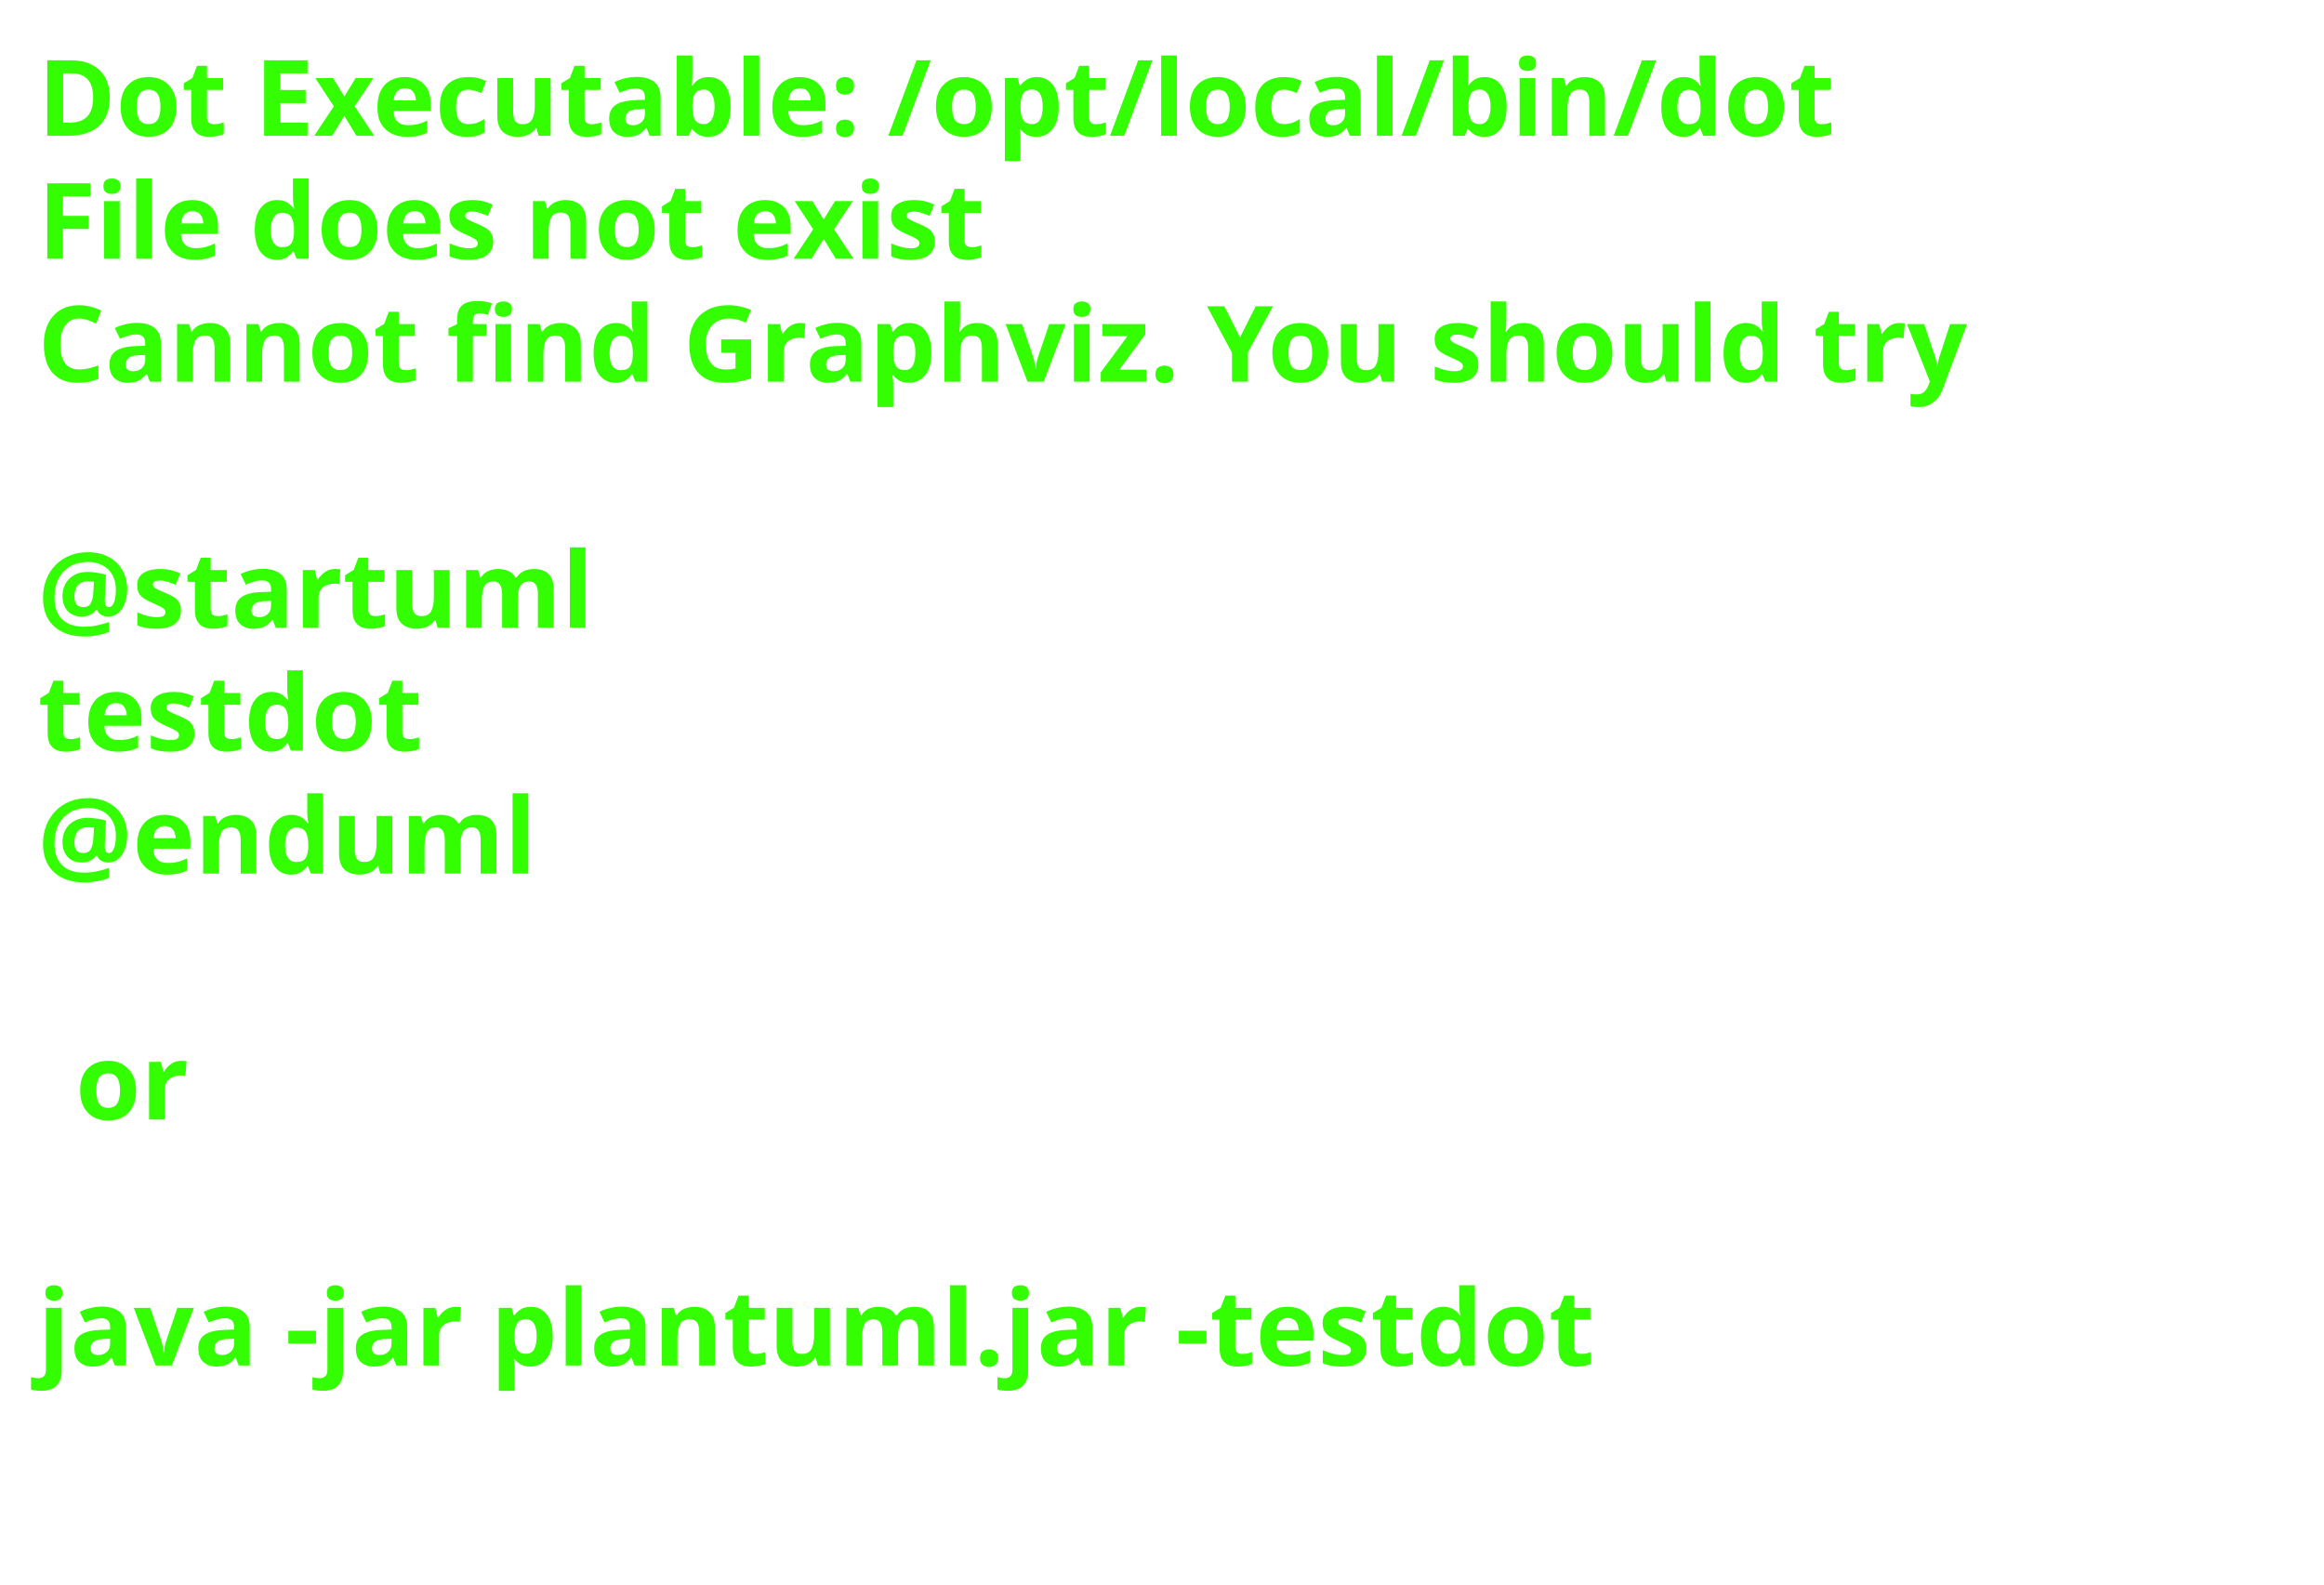
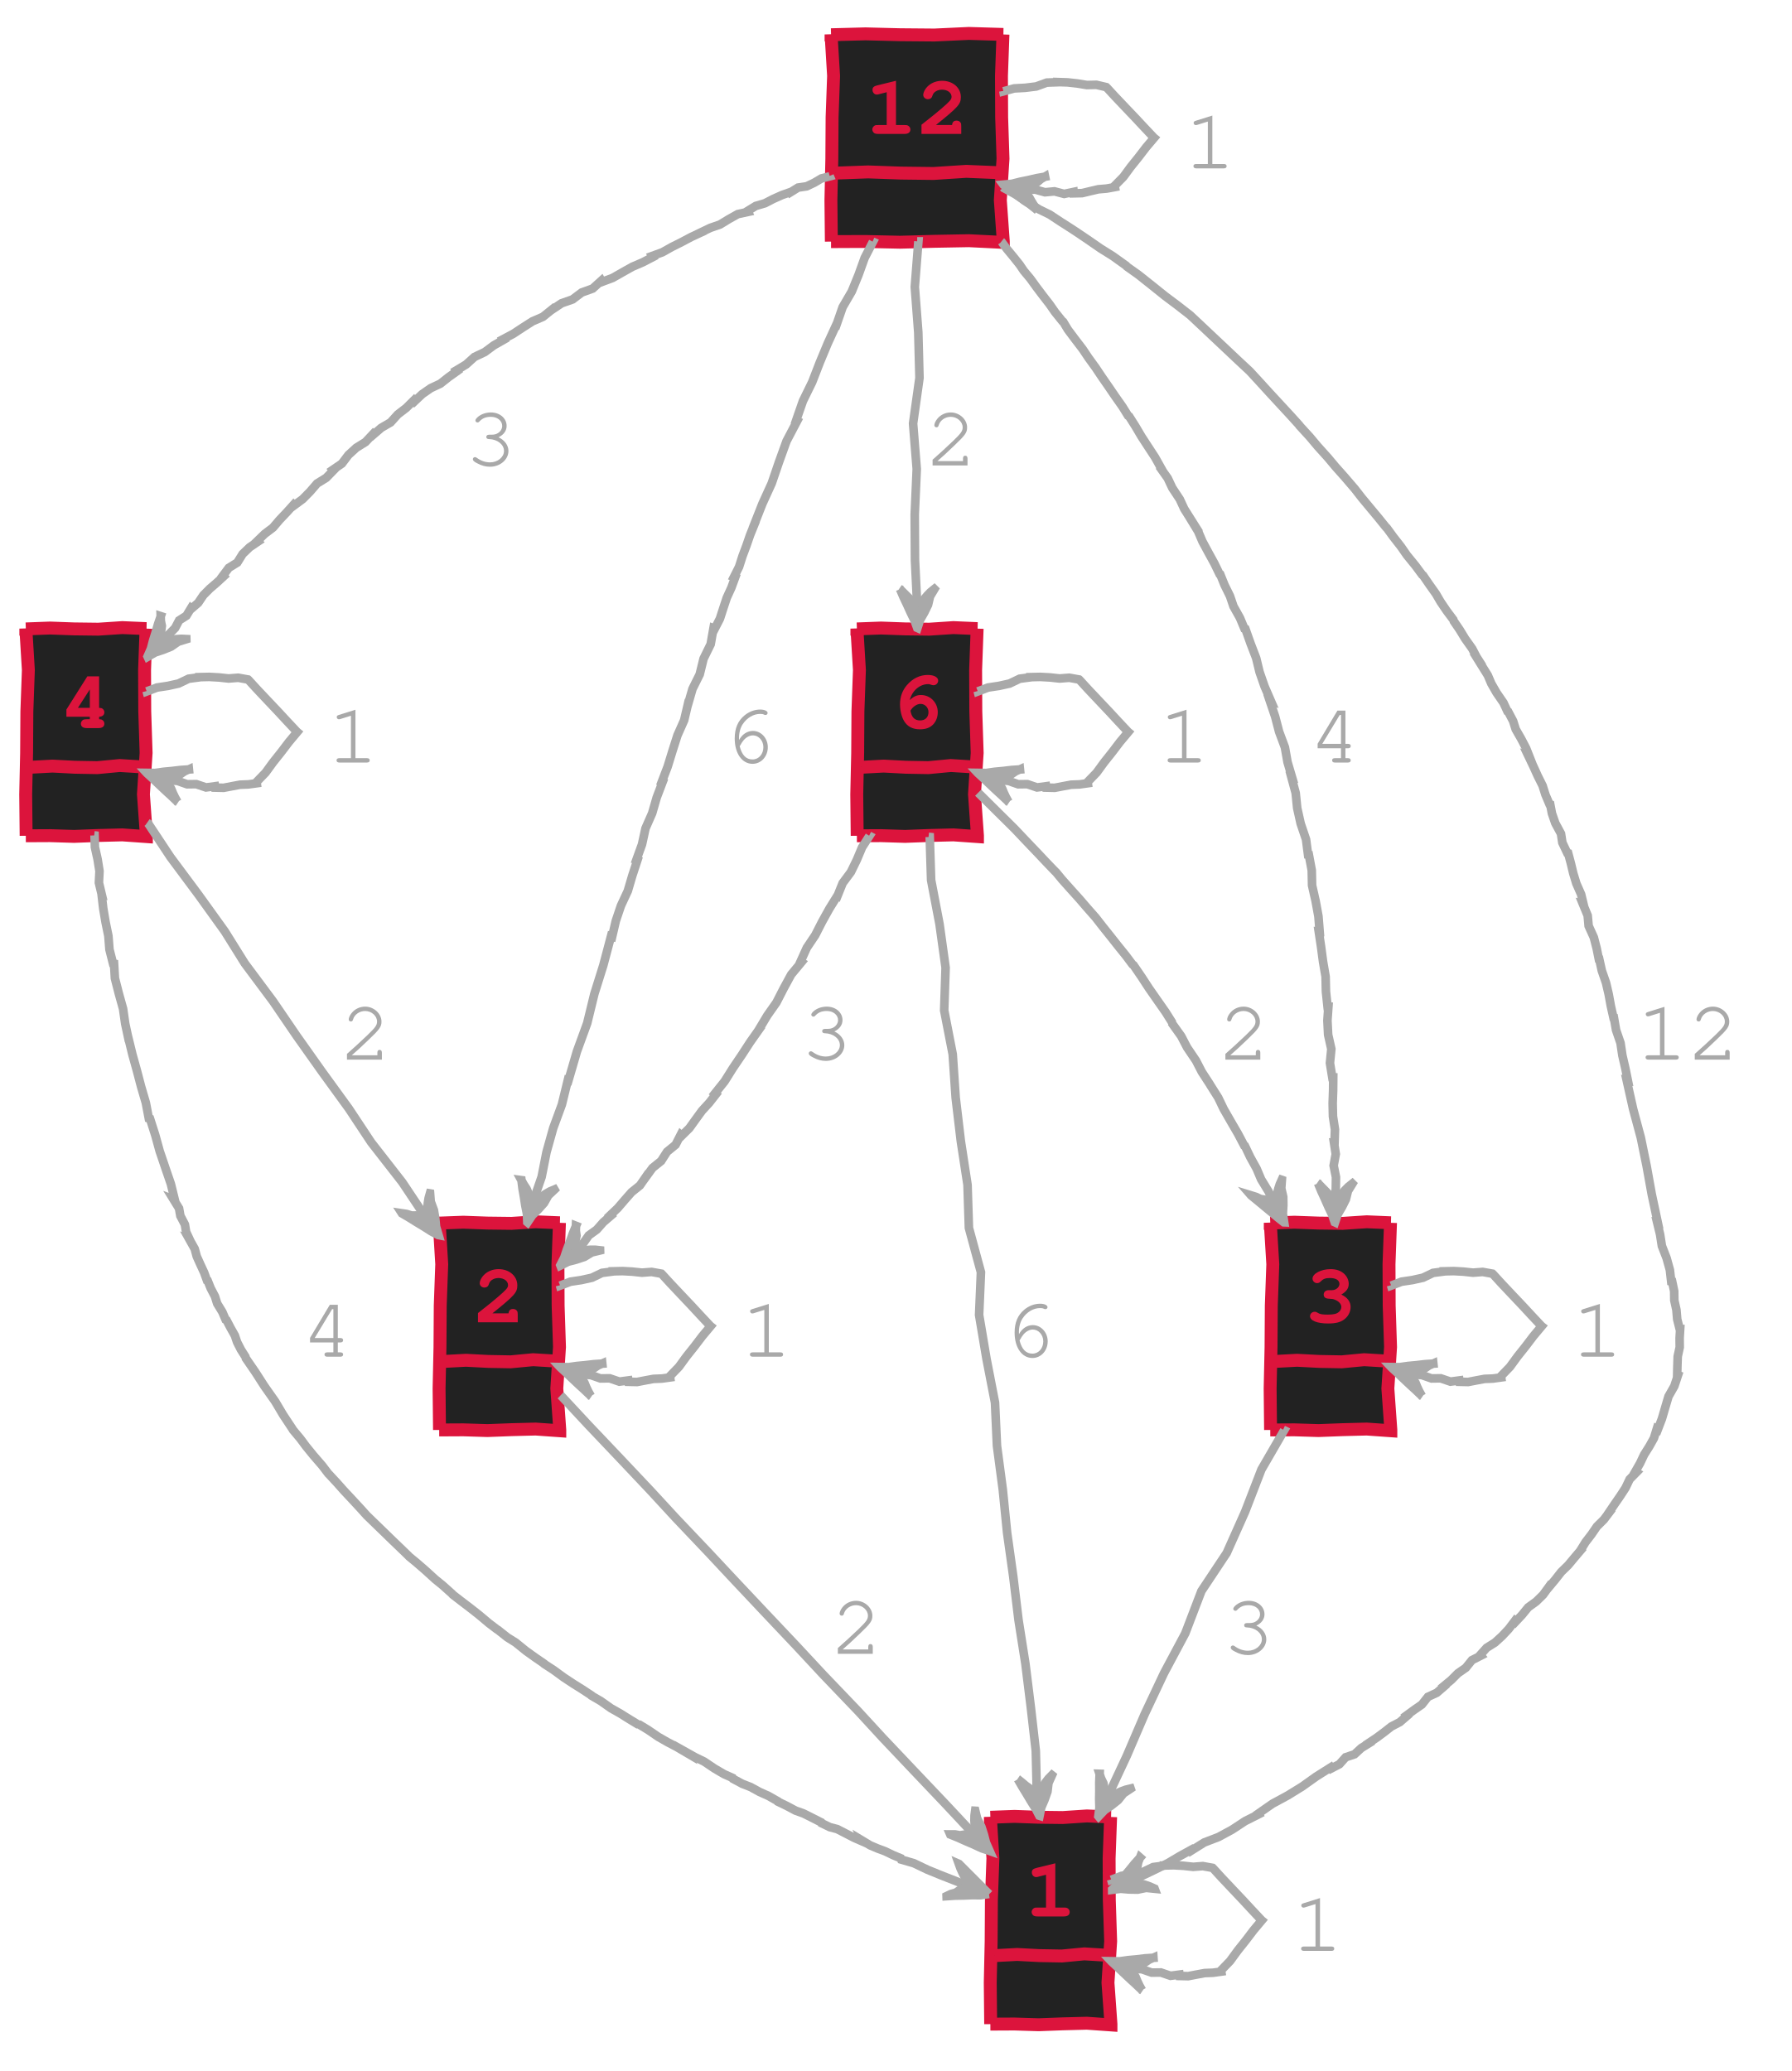
- <svg xmlns="http://www.w3.org/2000/svg" contentScriptType="application/ecmascript" contentStyleType="text/css" height="210px" preserveAspectRatio="none" style="width:308px;height:210px;background:#000000;" version="1.1" viewBox="0 0 308 210" width="308px" zoomAndPan="magnify">
+ <svg xmlns="http://www.w3.org/2000/svg" contentScriptType="application/ecmascript" contentStyleType="text/css" height="481px" preserveAspectRatio="none" style="width:416px;height:481px;background:#222222;" version="1.1" viewBox="0 0 416 481" width="416px" zoomAndPan="magnify">
  <defs />
  <g>
-     <text fill="#33FF02" font-family="sans-serif" font-size="14" font-weight="bold" lengthAdjust="spacingAndGlyphs" textLength="261" x="5" y="17.995">Dot Executable: /opt/local/bin/dot</text>
-     <text fill="#33FF02" font-family="sans-serif" font-size="14" font-weight="bold" lengthAdjust="spacingAndGlyphs" textLength="145" x="5" y="34.292">File does not exist</text>
-     <text fill="#33FF02" font-family="sans-serif" font-size="14" font-weight="bold" lengthAdjust="spacingAndGlyphs" textLength="291" x="5" y="50.589">Cannot find Graphviz. You should try</text>
-     <text fill="#33FF02" font-family="sans-serif" font-size="14" font-weight="bold" lengthAdjust="spacingAndGlyphs" textLength="0" x="10" y="66.886" />
-     <text fill="#33FF02" font-family="sans-serif" font-size="14" font-weight="bold" lengthAdjust="spacingAndGlyphs" textLength="79" x="5" y="83.183">@startuml</text>
-     <text fill="#33FF02" font-family="sans-serif" font-size="14" font-weight="bold" lengthAdjust="spacingAndGlyphs" textLength="57" x="5" y="99.48">testdot</text>
-     <text fill="#33FF02" font-family="sans-serif" font-size="14" font-weight="bold" lengthAdjust="spacingAndGlyphs" textLength="72" x="5" y="115.776">@enduml</text>
-     <text fill="#33FF02" font-family="sans-serif" font-size="14" font-weight="bold" lengthAdjust="spacingAndGlyphs" textLength="0" x="10" y="132.073" />
-     <text fill="#33FF02" font-family="sans-serif" font-size="14" font-weight="bold" lengthAdjust="spacingAndGlyphs" textLength="17" x="10" y="148.37">or</text>
-     <text fill="#33FF02" font-family="sans-serif" font-size="14" font-weight="bold" lengthAdjust="spacingAndGlyphs" textLength="0" x="10" y="164.667" />
-     <text fill="#33FF02" font-family="sans-serif" font-size="14" font-weight="bold" lengthAdjust="spacingAndGlyphs" textLength="227" x="5" y="180.964">java -jar plantuml.jar -testdot</text>
-     <text fill="#33FF02" font-family="sans-serif" font-size="14" font-weight="bold" lengthAdjust="spacingAndGlyphs" textLength="0" x="10" y="197.261" />
+     <polygon fill="#222222" points="230,422,230,422.07,235.6,421.862,241.2,422.064,246.8,422.133,252.4,421.762,258,422,257.922,422,257.574,431.623,257.616,441.245,257.932,450.868,257.309,460.491,258,470.113,258,470.298,252.4,469.903,246.8,470.047,241.2,470.257,235.6,470.085,230,470.113,230.068,470.113,229.968,460.491,230.179,450.868,230.239,441.245,230.586,431.623,230,422" style="stroke: #DC143C; stroke-width: 3.0;" />
+     <text fill="#DC143C" font-family="courier" font-size="20" font-weight="bold" lengthAdjust="spacingAndGlyphs" textLength="12" x="238" y="445.107">1</text>
+     <path d="M231,454.113 L231,454.207 L236.2,453.929 L241.4,454.199 L246.6,454.291 L251.8,453.796 L257,454.113 " fill="#222222" style="stroke: #DC143C; stroke-width: 3.0;" />
+     <polygon fill="#222222" points="102,284,102,284.07,107.6,283.862,113.2,284.064,118.8,284.133,124.4,283.762,130,284,129.922,284,129.573,293.623,129.617,303.245,129.932,312.868,129.309,322.491,130,332.113,130,332.298,124.4,331.903,118.8,332.047,113.2,332.257,107.6,332.085,102,332.113,102.068,332.113,101.968,322.491,102.178,312.868,102.239,303.245,102.586,293.623,102,284" style="stroke: #DC143C; stroke-width: 3.0;" />
+     <text fill="#DC143C" font-family="courier" font-size="20" font-weight="bold" lengthAdjust="spacingAndGlyphs" textLength="12" x="110" y="307.107">2</text>
+     <path d="M103,316.113 L103,316.207 L108.2,315.929 L113.4,316.199 L118.6,316.291 L123.8,315.796 L129,316.113 " fill="#222222" style="stroke: #DC143C; stroke-width: 3.0;" />
+     <polygon fill="#222222" points="295,284,295,284.07,300.6,283.862,306.2,284.064,311.8,284.133,317.4,283.762,323,284,322.922,284,322.574,293.623,322.616,303.245,322.932,312.868,322.309,322.491,323,332.113,323,332.298,317.4,331.903,311.8,332.047,306.2,332.257,300.6,332.085,295,332.113,295.068,332.113,294.968,322.491,295.178,312.868,295.239,303.245,295.586,293.623,295,284" style="stroke: #DC143C; stroke-width: 3.0;" />
+     <text fill="#DC143C" font-family="courier" font-size="20" font-weight="bold" lengthAdjust="spacingAndGlyphs" textLength="12" x="303" y="307.107">3</text>
+     <path d="M296,316.113 L296,316.207 L301.2,315.929 L306.4,316.199 L311.6,316.291 L316.8,315.796 L322,316.113 " fill="#222222" style="stroke: #DC143C; stroke-width: 3.0;" />
+     <polygon fill="#222222" points="6,146,6,146.07,11.6,145.862,17.2,146.064,22.8,146.133,28.4,145.762,34,146,33.922,146,33.574,155.623,33.617,165.245,33.932,174.868,33.309,184.491,34,194.113,34,194.298,28.4,193.903,22.8,194.047,17.2,194.257,11.6,194.085,6,194.113,6.068,194.113,5.968,184.491,6.178,174.868,6.239,165.245,6.586,155.623,6,146" style="stroke: #DC143C; stroke-width: 3.0;" />
+     <text fill="#DC143C" font-family="courier" font-size="20" font-weight="bold" lengthAdjust="spacingAndGlyphs" textLength="12" x="14" y="169.107">4</text>
+     <path d="M7,178.113 L7,178.207 L12.2,177.929 L17.4,178.199 L22.6,178.291 L27.8,177.796 L33,178.113 " fill="#222222" style="stroke: #DC143C; stroke-width: 3.0;" />
+     <polygon fill="#222222" points="199,146,199,146.07,204.6,145.862,210.2,146.064,215.8,146.133,221.4,145.762,227,146,226.922,146,226.573,155.623,226.617,165.245,226.932,174.868,226.309,184.491,227,194.113,227,194.298,221.4,193.903,215.8,194.047,210.2,194.257,204.6,194.085,199,194.113,199.068,194.113,198.968,184.491,199.179,174.868,199.239,165.245,199.586,155.623,199,146" style="stroke: #DC143C; stroke-width: 3.0;" />
+     <text fill="#DC143C" font-family="courier" font-size="20" font-weight="bold" lengthAdjust="spacingAndGlyphs" textLength="12" x="207" y="169.107">6</text>
+     <path d="M200,178.113 L200,178.207 L205.2,177.929 L210.4,178.199 L215.6,178.291 L220.8,177.796 L226,178.113 " fill="#222222" style="stroke: #DC143C; stroke-width: 3.0;" />
+     <polygon fill="#222222" points="193,8,193,8.07,201,7.862,209,8.064,217,8.133,225,7.762,233,8,232.922,8,232.573,17.623,232.617,27.245,232.932,36.868,232.309,46.491,233,56.113,233,56.298,225,55.903,217,56.047,209,56.257,201,56.085,193,56.113,193.068,56.113,192.968,46.491,193.179,36.868,193.239,27.245,193.586,17.623,193,8" style="stroke: #DC143C; stroke-width: 3.0;" />
+     <text fill="#DC143C" font-family="courier" font-size="20" font-weight="bold" lengthAdjust="spacingAndGlyphs" textLength="24" x="201" y="31.107">12</text>
+     <path d="M194,40.113 L194,40.207 L201.6,39.929 L209.2,40.199 L216.8,40.291 L224.4,39.796 L232,40.113 " fill="#222222" style="stroke: #DC143C; stroke-width: 3.0;" />
+     <path d="M258.05,436.5 L258.074,436.59 L260.462,435.682 L262.988,435.304 L265.469,434.754 L267.803,433.635 L270.341,433.303 L270.339,433.269 L272.583,433.217 L274.835,433.34 L277.093,433.584 L279.331,433.411 L281.596,433.821 L281.776,433.989 L283.673,436.065 L286.094,438.633 L288.579,441.26 L290.691,443.538 L293,446 L293.024,446.019 L291.104,448.314 L289.293,450.697 L287.429,453.037 L285.664,455.457 L283.577,457.616 L283.618,457.912 L281.697,458.178 L279.751,458.253 L277.843,458.607 L275.937,458.975 L273.973,458.928 L273.925,458.611 L271.833,458.888 L269.58,458.122 L267.45,458.149 L265.193,457.36 L263.04,457.24 " fill="none" style="stroke: #A9A9A9; stroke-width: 2.0;" />
+     <polygon fill="#A9A9A9" points="258.05,455.5,258.098,455.551,259.392,456.747,260.967,458.243,262.451,459.64,263.633,460.718,265.232,462.239,265.209,462.228,264.612,461.158,264.133,460.146,263.735,459.173,263.056,458.064,262.772,457.145,262.852,457.312,263.699,456.464,264.78,456.102,265.89,455.798,266.834,455.151,267.865,454.685,267.867,454.707,265.901,454.837,263.944,455.07,261.983,455.253,260.029,455.531,258.05,455.5" style="stroke: #A9A9A9; stroke-width: 2.0;" />
+     <text fill="#A9A9A9" font-family="courier" font-size="20" lengthAdjust="spacingAndGlyphs" textLength="12" x="300" y="453.107">1</text>
+     <path d="M130.19,324.07 L130.394,324.262 L136.64,330.972 L144.082,338.808 L151.135,346.277 L156.906,352.541 L164.375,360.403 L170.889,367.365 L177.783,374.685 L184.941,382.253 L191.188,388.965 L199.249,397.383 L204.952,403.582 L212.224,411.258 L219.687,419.114 L226.12,426 " fill="none" style="stroke: #A9A9A9; stroke-width: 2.0;" />
+     <polygon fill="#A9A9A9" points="229.75,429.86,229.816,429.883,228.969,427.955,228.509,426.163,227.922,424.327,226.921,422.345,226.494,420.565,226.469,420.564,226.318,421.691,226.298,422.823,226.369,423.957,226.127,425.081,226.323,426.219,226.329,426.404,225.186,425.975,224.06,426.085,222.935,426.26,221.799,426.053,220.669,426.048,220.678,426.069,222.481,426.8,224.324,427.627,226.148,428.409,228.009,429.277,229.75,429.86" style="stroke: #A9A9A9; stroke-width: 2.0;" />
+     <text fill="#A9A9A9" font-family="courier" font-size="20" lengthAdjust="spacingAndGlyphs" textLength="12" x="193" y="384.107">2</text>
+     <path d="M297.97,332.07 L298.223,332.191 L292.947,341.298 L289.154,351.115 L284.877,360.7 L279.014,369.526 L275.254,379.359 L270.31,388.625 L265.837,398.116 L261.692,407.764 L257.25,417.27 " fill="none" style="stroke: #A9A9A9; stroke-width: 2.0;" />
+     <polygon fill="#A9A9A9" points="255.08,421.82,255.125,421.873,256.488,420.436,258.118,419.311,259.66,418.084,260.917,416.522,262.57,415.424,262.561,415.4,261.455,415.667,260.393,416.057,259.362,416.533,258.226,416.714,257.236,417.309,257.41,417.37,256.661,416.172,256.42,415.153,256.241,414.156,255.701,413.032,255.351,411.975,255.374,411.976,255.286,413.944,255.302,415.915,255.268,417.884,255.329,419.856,255.08,421.82" style="stroke: #A9A9A9; stroke-width: 2.0;" />
+     <text fill="#A9A9A9" font-family="courier" font-size="20" lengthAdjust="spacingAndGlyphs" textLength="12" x="284" y="384.107">3</text>
+     <path d="M21.87,194.02 L21.963,194.032 L22.041,196.756 L22.663,199.549 L23.108,202.32 L22.972,205.016 L23.64,207.816 L23.606,207.81 L23.974,210.974 L24.513,214.165 L25.172,217.376 L25.419,220.52 L26.243,223.758 L26.484,223.808 L26.686,227.204 L27.592,230.744 L28.584,234.302 L29.077,237.758 L29.832,241.267 L29.861,241.275 L30.764,244.963 L31.801,248.685 L32.773,252.391 L33.869,256.128 L34.562,259.762 L34.847,259.853 L36.056,263.635 L37.081,267.357 L38.375,271.166 L39.682,274.978 L40.59,278.664 L40.29,278.551 L41.582,280.654 L41.886,282.386 L42.941,284.4 L43.222,286.123 L44.138,288.085 L44.11,288.073 L45.228,290.075 L45.69,291.799 L46.539,293.687 L47.421,295.588 L48.068,297.391 L48.236,297.47 L48.933,299.213 L49.917,301.092 L50.438,302.752 L51.648,304.738 L52.401,306.507 L52.615,306.623 L53.525,308.372 L54.542,310.178 L55.063,311.719 L55.947,313.455 L57.154,315.363 L56.922,315.212 L59.301,318.676 L61.419,321.97 L63.915,325.51 L65.766,328.63 L68,332 L67.881,331.904 L69.729,334.117 L71.07,335.92 L72.771,338.014 L74.826,340.393 L76.251,342.265 L76.394,342.396 L78.291,344.443 L79.744,346.083 L81.753,348.233 L83.641,350.272 L85.247,352.051 L85.101,351.901 L87.142,353.882 L89.135,355.814 L91.222,357.844 L92.944,359.495 L94.87,361.358 L95.005,361.513 L96.735,362.937 L98.727,364.661 L101.098,366.822 L102.769,368.177 L105.006,370.183 L105.146,370.36 L107.169,371.923 L109.145,373.426 L111.228,375.064 L113.559,377.016 L115.539,378.524 L115.461,378.416 L117.857,380.308 L119.721,381.468 L122.189,383.46 L124.318,384.984 L126.354,386.381 L126.415,386.471 L128.562,387.872 L130.927,389.597 L133.095,391.03 L135.182,392.34 L137.336,393.751 L137.399,393.852 L139.512,395.079 L141.918,396.774 L143.992,397.939 L146.203,399.322 L148.369,400.634 L148.233,400.4 L150.472,401.757 L152.875,403.395 L155.046,404.635 L157.134,405.732 L159.337,407.027 L159.268,406.901 L161.448,408.122 L163.506,409.12 L165.899,410.73 L168.126,412.037 L170.126,412.929 L170.233,413.137 L172.366,414.285 L174.295,415.038 L176.44,416.209 L178.442,417.103 L180.619,418.338 L180.675,418.451 L182.684,419.42 L184.76,420.525 L186.624,421.195 L188.66,422.216 L190.702,423.253 L190.785,423.432 L192.72,424.366 L194.429,424.814 L196.4,425.826 L198.376,426.849 L200.259,427.672 L200.15,427.424 L202.106,428.601 L203.872,429.346 L205.591,429.985 L207.417,430.868 L209.175,431.594 L209.298,431.894 L212.211,432.735 L215.406,434.262 L218.49,435.519 L221.55,436.718 L224.62,437.94 " fill="none" style="stroke: #A9A9A9; stroke-width: 2.0;" />
+     <polygon fill="#A9A9A9" points="229.67,439.88,229.72,439.93,228.18,438.389,226.932,437.138,225.588,435.793,223.934,434.137,222.71,432.911,222.686,432.901,223.039,433.888,223.511,434.928,224.066,436.005,224.335,436.955,225.004,438.082,225.079,438.251,223.885,438.349,222.909,438.94,221.96,439.59,220.856,439.892,219.834,440.377,219.835,440.399,221.8,440.267,223.771,440.237,225.739,440.158,227.713,440.174,229.67,439.88" style="stroke: #A9A9A9; stroke-width: 2.0;" />
+     <text fill="#A9A9A9" font-family="courier" font-size="20" lengthAdjust="spacingAndGlyphs" textLength="12" x="70" y="315.107">4</text>
+     <path d="M215.64,194.36 L215.918,194.392 L216.234,204.401 L218.182,214.596 L219.599,224.731 L219.268,234.668 L221.253,244.867 L221.934,254.918 L223.134,265.028 L224.695,275.179 L225.013,285.189 L227.805,295.479 L227.38,305.406 L229.096,315.574 L231.074,325.772 L231.531,335.798 L232.878,345.925 L233.889,356.013 L235.311,366.149 L236.534,376.261 L238.136,386.417 L239.393,396.533 L240.547,406.638 L240.79,416.64 " fill="none" style="stroke: #A9A9A9; stroke-width: 2.0;" />
+     <polygon fill="#A9A9A9" points="241.36,421.7,241.427,421.721,241.817,419.779,242.6,417.96,243.255,416.101,243.49,414.111,244.306,412.302,244.286,412.286,243.491,413.1,242.799,413.995,242.178,414.946,241.312,415.703,240.789,416.733,240.904,416.877,239.772,415.865,238.976,415.274,238.22,414.735,237.227,413.897,236.358,413.216,236.378,413.227,237.35,414.907,238.41,416.64,239.428,418.347,240.528,420.102,241.36,421.7" style="stroke: #A9A9A9; stroke-width: 2.0;" />
+     <text fill="#A9A9A9" font-family="courier" font-size="20" lengthAdjust="spacingAndGlyphs" textLength="12" x="233" y="315.107">6</text>
+     <path d="M233.1,43.61 L233.148,43.69 L235.72,45.079 L238.574,46.938 L241.336,48.644 L243.797,49.847 L246.675,51.747 L246.656,51.718 L249.544,53.583 L252.529,55.592 L255.581,57.703 L258.401,59.466 L261.546,61.715 L261.697,61.91 L264.349,63.796 L267.442,66.251 L270.588,68.775 L273.421,70.896 L276.42,73.228 L276.44,73.251 L279.126,75.772 L281.906,78.395 L284.641,80.969 L287.462,83.635 L290,86 L290.219,86.202 L292.595,88.784 L294.829,91.235 L297.271,93.877 L299.722,96.529 L301.865,98.897 L301.624,98.686 L304.212,101.518 L306.006,103.656 L308.404,106.321 L310.181,108.443 L312.466,111.011 L312.443,110.992 L314.609,113.517 L316.225,115.591 L318.166,117.931 L320.134,120.294 L321.906,122.495 L322.053,122.608 L323.58,124.696 L325.359,126.976 L326.73,128.946 L328.709,131.378 L330.284,133.503 L330.484,133.642 L331.93,135.752 L333.476,137.932 L334.559,139.791 L335.981,141.885 L337.703,144.187 L337.469,144.04 L338.993,146.275 L340.254,148.345 L341.897,150.654 L342.887,152.555 L344.265,154.699 L344.131,154.625 L345.514,156.847 L346.327,158.753 L347.546,160.883 L349.161,163.233 L350.069,165.192 L350.243,165.277 L351.393,167.46 L352,169.381 L353.287,171.631 L354.425,173.809 L355.219,175.82 L355.025,175.738 L356.099,177.986 L357.109,180.208 L358.243,182.481 L358.894,184.551 L359.815,186.734 L360.008,186.805 L360.412,188.921 L361.189,191.173 L362.511,193.624 L362.83,195.709 L363.958,198.089 L364.174,198.157 L364.804,200.506 L365.362,202.831 L366.084,205.209 L367.187,207.708 L367.751,210.035 L367.623,209.999 L368.713,212.644 L368.931,215.046 L370.141,217.724 L370.793,220.246 L371.294,222.727 L371.399,222.753 L371.993,225.45 L372.965,228.241 L373.596,230.947 L374.083,233.617 L374.689,236.316 L374.805,236.343 L375.302,239.232 L376.339,242.244 L376.765,245.116 L377.442,248.046 L378.037,250.957 L377.773,250.901 L379.254,257.528 L381.053,264.223 L382.402,270.822 L383.589,277.387 L385,284 L384.86,283.968 L385.526,286.701 L385.944,289.377 L387.042,292.209 L387.803,294.963 L388.104,297.613 L388.334,297.654 L388.8,299.87 L388.829,302.008 L389.319,304.228 L389.504,306.393 L390.066,308.626 L390.192,308.633 L390.062,310.772 L390.083,312.919 L389.622,315.041 L389.55,317.183 L389.496,319.326 L389.682,319.392 L388.834,321.945 L387.483,324.32 L386.717,326.902 L385.962,329.488 L385,332 L384.761,331.872 L384.095,334.027 L383.013,335.96 L381.829,337.837 L380.88,339.841 L379.781,341.764 L380.053,341.939 L378.46,343.56 L377.491,345.583 L376.276,347.447 L375.008,349.278 L373.761,351.121 L373.811,351.159 L372.458,352.941 L370.853,354.533 L369.589,356.382 L368.224,358.155 L367.045,360.067 L367.067,360.086 L365.613,361.798 L364.175,363.525 L362.561,365.1 L361.174,366.871 L359.735,368.596 L359.696,368.559 L358.359,370.395 L356.751,371.97 L354.899,373.31 L353.47,375.059 L351.933,376.703 L351.758,376.516 L350.383,378.332 L348.843,379.972 L347.186,381.487 L345.25,382.705 L343.745,384.382 L343.878,384.539 L341.835,385.581 L340.413,387.349 L338.574,388.63 L336.993,390.213 L335.271,391.63 L335.337,391.714 L333.669,393.157 L331.611,394.103 L330.208,395.882 L328.395,397.14 L326.615,398.44 L326.708,398.568 L325.064,399.982 L323.123,400.989 L321.42,402.324 L319.683,403.611 L317.881,404.808 L317.93,404.88 L316.138,405.991 L314.574,407.437 L312.502,408.135 L311.054,409.751 L309.171,410.728 L309.025,410.492 L305.657,412.619 L302.406,414.933 L299.016,417.024 L295.507,418.923 L292.235,421.204 L292.324,421.365 L289.138,422.971 L286.151,424.937 L283.018,426.638 L279.658,427.929 L276.634,429.829 L276.555,429.67 L273.919,431.123 L271.327,432.662 L268.648,434.028 L265.939,435.333 L263.19,436.56 " fill="none" style="stroke: #A9A9A9; stroke-width: 2.0;" />
+     <polygon fill="#A9A9A9" points="258.29,438.85,258.291,438.92,260.257,438.675,262.23,438.841,264.201,438.873,266.163,438.466,268.137,438.667,268.128,438.643,267.025,438.147,265.967,437.774,264.939,437.486,263.805,436.905,262.821,436.735,262.994,436.798,263.01,435.6,263.531,434.586,264.115,433.594,264.339,432.472,264.753,431.418,264.77,431.433,263.452,432.898,262.213,434.43,260.935,435.93,259.73,437.492,258.29,438.85" style="stroke: #A9A9A9; stroke-width: 2.0;" />
+     <text fill="#A9A9A9" font-family="courier" font-size="20" lengthAdjust="spacingAndGlyphs" textLength="24" x="380" y="246.107">12</text>
+     <path d="M130.05,298.5 L130.073,298.59 L132.462,297.682 L134.988,297.304 L137.469,296.754 L139.803,295.635 L142.341,295.303 L142.339,295.269 L144.583,295.217 L146.835,295.34 L149.093,295.584 L151.331,295.411 L153.596,295.821 L153.776,295.989 L155.673,298.065 L158.094,300.633 L160.579,303.26 L162.691,305.538 L165,308 L165.024,308.019 L163.105,310.314 L161.293,312.697 L159.429,315.037 L157.664,317.457 L155.577,319.616 L155.618,319.912 L153.697,320.178 L151.751,320.253 L149.843,320.607 L147.936,320.975 L145.973,320.928 L145.924,320.611 L143.833,320.888 L141.58,320.122 L139.45,320.149 L137.193,319.36 L135.04,319.24 " fill="none" style="stroke: #A9A9A9; stroke-width: 2.0;" />
+     <polygon fill="#A9A9A9" points="130.05,317.5,130.098,317.551,131.392,318.747,132.967,320.243,134.451,321.64,135.633,322.718,137.232,324.239,137.209,324.228,136.612,323.158,136.133,322.146,135.735,321.173,135.056,320.064,134.772,319.145,134.852,319.312,135.699,318.464,136.78,318.102,137.89,317.798,138.834,317.151,139.865,316.685,139.867,316.707,137.901,316.837,135.944,317.07,133.983,317.253,132.029,317.531,130.05,317.5" style="stroke: #A9A9A9; stroke-width: 2.0;" />
+     <text fill="#A9A9A9" font-family="courier" font-size="20" lengthAdjust="spacingAndGlyphs" textLength="12" x="172" y="315.107">1</text>
+     <path d="M34.17,191.07 L34.399,191.232 L39.583,199.06 L46.11,207.835 L52.199,216.302 L56.851,223.754 L63.408,232.551 L68.893,240.591 L74.804,248.932 L81.012,257.483 L86.198,265.312 L93.418,274.577 L98.68,282.46 " fill="none" style="stroke: #A9A9A9; stroke-width: 2.0;" />
+     <polygon fill="#A9A9A9" points="101.78,286.85,101.849,286.863,101.264,284.891,101.082,282.997,100.769,281.078,100.025,279.073,99.878,277.187,99.852,277.182,99.543,278.277,99.363,279.394,99.272,280.526,98.873,281.605,98.905,282.759,98.937,282.941,97.754,282.358,96.665,282.305,95.586,282.317,94.442,281.953,93.332,281.787,93.344,281.806,95.016,282.79,96.742,283.863,98.442,284.893,100.191,286.005,101.78,286.85" style="stroke: #A9A9A9; stroke-width: 2.0;" />
+     <text fill="#A9A9A9" font-family="courier" font-size="20" lengthAdjust="spacingAndGlyphs" textLength="12" x="79" y="246.107">2</text>
+     <path d="M201.83,194.1 L201.913,194.143 L200.204,196.8 L198.981,199.711 L197.6,202.54 L195.699,205.095 L194.517,208.028 L194.487,208.011 L192.63,211 L190.924,214.073 L189.324,217.206 L187.361,220.134 L185.906,223.349 L186.116,223.477 L183.746,226.337 L181.989,229.571 L180.306,232.852 L178.188,235.866 L176.299,239.02 L176.325,239.037 L174.228,242.008 L172.245,245.057 L170.207,248.068 L168.274,251.151 L166,254 L166.234,254.184 L164.701,256.142 L163.016,257.98 L161.552,259.993 L160.099,262.014 L158.317,263.776 L158.075,263.566 L156.89,265.88 L154.909,267.503 L153.533,269.651 L151.533,271.258 L150.045,273.309 L150.023,273.288 L148.614,275.326 L146.684,276.878 L145.062,278.717 L143.465,280.58 L141.683,282.27 L141.815,282.4 L140.091,283.881 L138.593,285.584 L136.73,286.927 L135.411,288.807 L133.73,290.33 " fill="none" style="stroke: #A9A9A9; stroke-width: 2.0;" />
+     <polygon fill="#A9A9A9" points="130.13,293.86,130.155,293.926,131.927,293.042,133.844,292.543,135.713,291.919,137.429,290.883,139.358,290.418,139.357,290.392,138.225,290.264,137.094,290.267,135.964,290.361,134.83,290.141,133.701,290.36,133.886,290.362,133.502,289.227,133.658,288.097,133.879,286.968,133.718,285.835,133.758,284.704,133.779,284.712,133.023,286.531,132.362,288.388,131.655,290.227,131.037,292.101,130.13,293.86" style="stroke: #A9A9A9; stroke-width: 2.0;" />
+     <text fill="#A9A9A9" font-family="courier" font-size="20" lengthAdjust="spacingAndGlyphs" textLength="12" x="186" y="246.107">3</text>
+     <path d="M202.64,56.12 L202.726,56.157 L200.806,59.88 L199.388,63.822 L197.807,67.692 L195.688,71.329 L194.313,75.29 L194.282,75.276 L192.25,79.703 L190.378,84.198 L188.618,88.74 L186.474,93.12 L184.868,97.726 L185.096,97.818 L182.664,102.442 L180.898,107.335 L179.214,112.26 L177.056,116.995 L175.148,121.83 L175.176,121.841 L174.195,124.26 L173.343,126.729 L172.428,129.174 L171.632,131.665 L170.45,134.007 L170.729,134.11 L169.843,136.51 L168.776,138.843 L167.973,141.274 L167.183,143.71 L166,146 L165.698,145.893 L165.042,149.617 L163.39,152.988 L162.495,156.627 L160.822,159.991 L159.786,163.58 L159.757,163.571 L158.88,167.291 L157.328,170.783 L156.173,174.409 L155.053,178.047 L153.691,181.604 L153.867,181.661 L152.509,185.224 L151.452,188.885 L149.909,192.388 L149.091,196.127 L147.791,199.709 L148.023,199.782 L146.853,203.334 L145.799,206.922 L144.208,210.341 L143.011,213.883 L142.161,217.536 L141.897,217.456 L140.108,224.204 L138.022,230.862 L136.367,237.65 L133.975,244.215 L132.021,250.913 L131.874,250.871 L130.49,256.529 L128.48,262.005 L126.915,267.611 L125.785,273.343 L123.88,278.85 " fill="none" style="stroke: #A9A9A9; stroke-width: 2.0;" />
+     <polygon fill="#A9A9A9" points="122.46,283.85,122.514,283.895,123.617,282.25,125.034,280.867,126.35,279.399,127.328,277.65,128.773,276.29,128.76,276.268,127.715,276.716,126.733,277.279,125.796,277.921,124.706,278.29,123.83,279.041,123.991,279.131,123.096,277.951,122.672,277.032,122.305,276.146,121.604,275.073,121.079,274.099,121.101,274.102,121.344,276.047,121.69,278.007,121.986,279.961,122.377,281.927,122.46,283.85" style="stroke: #A9A9A9; stroke-width: 2.0;" />
+     <text fill="#A9A9A9" font-family="courier" font-size="20" lengthAdjust="spacingAndGlyphs" textLength="12" x="168" y="177.107">6</text>
+     <path d="M323.05,298.5 L323.074,298.59 L325.462,297.682 L327.988,297.304 L330.469,296.754 L332.803,295.635 L335.341,295.303 L335.339,295.269 L337.583,295.217 L339.835,295.34 L342.093,295.584 L344.331,295.411 L346.596,295.821 L346.776,295.989 L348.673,298.065 L351.094,300.633 L353.579,303.26 L355.691,305.538 L358,308 L358.024,308.019 L356.104,310.314 L354.293,312.697 L352.429,315.037 L350.664,317.457 L348.577,319.616 L348.618,319.912 L346.697,320.178 L344.751,320.253 L342.843,320.607 L340.937,320.975 L338.973,320.928 L338.925,320.611 L336.833,320.888 L334.58,320.122 L332.45,320.149 L330.193,319.36 L328.04,319.24 " fill="none" style="stroke: #A9A9A9; stroke-width: 2.0;" />
+     <polygon fill="#A9A9A9" points="323.05,317.5,323.098,317.551,324.392,318.747,325.967,320.243,327.451,321.64,328.633,322.718,330.232,324.239,330.209,324.228,329.612,323.158,329.133,322.146,328.735,321.173,328.056,320.064,327.772,319.145,327.852,319.312,328.699,318.464,329.78,318.102,330.89,317.798,331.834,317.151,332.865,316.685,332.867,316.707,330.901,316.837,328.944,317.07,326.983,317.253,325.029,317.531,323.05,317.5" style="stroke: #A9A9A9; stroke-width: 2.0;" />
+     <text fill="#A9A9A9" font-family="courier" font-size="20" lengthAdjust="spacingAndGlyphs" textLength="12" x="365" y="315.107">1</text>
+     <path d="M227.16,184.11 L227.226,184.176 L228.743,185.677 L230.646,187.566 L232.424,189.329 L233.788,190.676 L235.724,192.598 L235.699,192.575 L237.448,194.425 L239.322,196.395 L241.284,198.448 L242.944,200.214 L245.028,202.382 L245.212,202.545 L246.683,204.322 L248.693,206.573 L250.769,208.881 L252.462,210.854 L254.357,213.003 L254.381,213.022 L256.074,215.194 L257.877,217.451 L259.626,219.667 L261.476,221.961 L263,224 L263.246,224.168 L265.111,226.898 L266.818,229.519 L268.757,232.298 L270.707,235.086 L272.311,237.637 L272.037,237.47 L274.313,240.653 L275.688,243.287 L277.748,246.338 L279.102,248.959 L281.035,251.933 L281.008,251.918 L282.907,254.925 L284.185,257.584 L285.829,260.449 L287.504,263.331 L288.957,266.089 L289.12,266.175 L290.336,268.732 L291.831,271.437 L292.873,273.904 L294.591,276.724 L295.86,279.31 " fill="none" style="stroke: #A9A9A9; stroke-width: 2.0;" />
+     <polygon fill="#A9A9A9" points="298.15,283.88,298.22,283.883,297.92,281.906,298.03,279.948,298.007,277.983,297.545,275.998,297.69,274.042,297.666,274.034,297.199,275.071,296.856,276.149,296.599,277.256,296.046,278.264,295.908,279.411,295.966,279.586,294.768,278.855,293.74,278.635,292.732,278.478,291.604,277.958,290.539,277.629,290.554,277.646,292.055,278.871,293.621,280.175,295.156,281.441,296.752,282.781,298.15,283.88" style="stroke: #A9A9A9; stroke-width: 2.0;" />
+     <text fill="#A9A9A9" font-family="courier" font-size="20" lengthAdjust="spacingAndGlyphs" textLength="12" x="283" y="246.107">2</text>
+     <path d="M232.54,56.11 L232.613,56.168 L233.764,57.744 L235.345,59.657 L236.786,61.461 L237.765,62.903 L239.383,64.846 L239.355,64.825 L240.697,66.683 L242.179,68.645 L243.757,70.68 L245.001,72.465 L246.713,74.6 L246.913,74.744 L248.006,76.562 L249.683,78.798 L251.431,81.085 L252.765,83.076 L254.316,85.222 L254.341,85.239 L255.838,87.482 L257.448,89.801 L259.003,92.084 L260.664,94.437 L261.981,96.559 L262.233,96.718 L263.739,99.1 L265.082,101.379 L266.664,103.808 L268.256,106.244 L269.495,108.457 L269.218,108.296 L271.185,111.07 L272.241,113.314 L273.99,115.961 L275.024,118.193 L276.644,120.765 L276.617,120.751 L278.251,123.431 L279.254,125.781 L280.629,128.326 L282.036,130.887 L283.217,133.33 L283.385,133.407 L284.372,135.863 L285.646,138.451 L286.455,140.827 L287.958,143.518 L289,146 L289.229,146.084 L290.422,149.45 L291.729,152.858 L292.508,156.073 L293.674,159.429 L295.182,162.911 L294.916,162.837 L296.132,166.432 L297.048,169.943 L298.399,173.575 L299.007,177.002 L300.057,180.55 L299.907,180.519 L300.899,184.163 L301.252,187.674 L302.058,191.279 L303.309,194.976 L303.769,198.509 L303.961,198.538 L304.632,202.131 L304.707,205.635 L305.528,209.251 L306.186,212.843 L306.466,216.377 L306.257,216.356 L306.789,219.847 L307.253,223.331 L307.851,226.829 L307.926,230.272 L308.294,233.746 L308.499,233.76 L308.269,237.022 L308.435,240.31 L309.179,243.637 L308.859,246.893 L309.398,250.206 L309.624,250.214 L309.595,253.237 L309.489,256.258 L309.557,259.285 L310.023,262.326 L309.924,265.347 L309.791,265.346 L310.207,268.031 L309.717,270.71 L310.256,273.397 L310.216,276.079 L310.02,278.76 " fill="none" style="stroke: #A9A9A9; stroke-width: 2.0;" />
+     <polygon fill="#A9A9A9" points="309.97,283.87,310.034,283.899,310.665,282.022,311.67,280.315,312.553,278.553,313.036,276.608,314.073,274.916,314.055,274.898,313.164,275.605,312.365,276.406,311.629,277.272,310.675,277.915,310.027,278.87,310.159,278.999,309.086,277.914,308.398,277.206,307.758,276.544,306.844,275.614,306.073,274.825,306.094,274.834,306.843,276.63,307.687,278.466,308.485,280.284,309.37,282.138,309.97,283.87" style="stroke: #A9A9A9; stroke-width: 2.0;" />
+     <text fill="#A9A9A9" font-family="courier" font-size="20" lengthAdjust="spacingAndGlyphs" textLength="12" x="304" y="177.107">4</text>
+     <path d="M34.05,160.5 L34.074,160.59 L36.462,159.682 L38.988,159.304 L41.469,158.754 L43.803,157.636 L46.341,157.303 L46.34,157.268 L48.583,157.217 L50.835,157.34 L53.093,157.584 L55.331,157.411 L57.596,157.821 L57.776,157.989 L59.672,160.065 L62.094,162.633 L64.579,165.26 L66.691,167.538 L69,170 L69.024,170.019 L67.105,172.314 L65.293,174.696 L63.429,177.037 L61.664,179.457 L59.578,181.616 L59.618,181.912 L57.697,182.178 L55.751,182.253 L53.843,182.607 L51.937,182.975 L49.973,182.928 L49.925,182.611 L47.833,182.888 L45.58,182.122 L43.45,182.149 L41.193,181.36 L39.04,181.24 " fill="none" style="stroke: #A9A9A9; stroke-width: 2.0;" />
+     <polygon fill="#A9A9A9" points="34.05,179.5,34.098,179.551,35.392,180.747,36.967,182.243,38.451,183.641,39.633,184.718,41.232,186.239,41.209,186.228,40.612,185.158,40.133,184.146,39.735,183.173,39.056,182.064,38.772,181.145,38.852,181.311,39.699,180.464,40.78,180.102,41.89,179.798,42.834,179.151,43.865,178.685,43.867,178.707,41.901,178.837,39.944,179.07,37.983,179.253,36.029,179.531,34.05,179.5" style="stroke: #A9A9A9; stroke-width: 2.0;" />
+     <text fill="#A9A9A9" font-family="courier" font-size="20" lengthAdjust="spacingAndGlyphs" textLength="12" x="76" y="177.107">1</text>
+     <path d="M192.65,40.86 L192.686,40.946 L190.782,41.44 L189.089,42.439 L187.328,43.274 L185.34,43.567 L183.665,44.61 L183.651,44.578 L181.582,45.312 L179.582,46.206 L177.63,47.21 L175.511,47.833 L173.627,48.99 L173.729,49.214 L171.344,49.729 L169.258,50.897 L167.209,52.144 L164.947,52.928 L162.797,53.956 L162.81,53.983 L160.519,55.045 L158.289,56.23 L156.029,57.356 L153.825,58.595 L151.44,59.462 L151.577,59.727 L149.254,60.931 L146.843,61.964 L144.562,63.247 L142.286,64.542 L139.819,65.465 L139.663,65.185 L137.64,67.019 L135.106,67.931 L132.96,69.544 L130.414,70.435 L128.196,71.918 L128.18,71.892 L126.094,73.573 L123.641,74.644 L121.404,76.075 L119.185,77.535 L116.835,78.778 L116.938,78.932 L114.667,80.221 L112.572,81.773 L110.193,82.9 L108.237,84.661 L106,86 L106.145,86.196 L104.172,87.601 L102.272,89.103 L100.037,90.153 L98.047,91.535 L96.274,93.21 L96.1,92.995 L94.339,94.741 L92.382,96.245 L90.709,98.1 L88.551,99.356 L86.682,100.968 L86.582,100.853 L84.877,102.668 L82.746,103.991 L80.918,105.664 L79.388,107.68 L77.328,109.085 L77.459,109.228 L75.747,110.984 L73.627,112.297 L72.019,114.164 L70.298,115.911 L68.319,117.376 L68.173,117.225 L66.577,119.001 L64.934,120.727 L63.384,122.55 L61.47,123.996 L59.759,125.652 L59.905,125.797 L57.983,127.094 L56.343,128.67 L55.115,130.655 L53.129,131.887 L51.754,133.727 L51.917,133.883 L50.351,135.327 L48.73,136.718 L47.233,138.229 L46.026,140.016 L44.409,141.412 L44.312,141.321 L43.286,143.012 L41.597,144.088 L40.663,145.863 L39.304,147.244 L37.83,148.52 " fill="none" style="stroke: #A9A9A9; stroke-width: 2.0;" />
+     <polygon fill="#A9A9A9" points="34.27,152.47,34.299,152.534,36.013,151.541,37.894,150.923,39.721,150.183,41.368,149.042,43.264,148.456,43.263,148.43,42.127,148.374,40.998,148.447,39.873,148.612,38.733,148.464,37.615,148.754,37.799,148.763,37.346,147.613,37.43,146.49,37.58,145.372,37.348,144.233,37.318,143.105,37.339,143.112,36.698,144.974,36.155,146.869,35.565,148.749,35.065,150.657,34.27,152.47" style="stroke: #A9A9A9; stroke-width: 2.0;" />
+     <text fill="#A9A9A9" font-family="courier" font-size="20" lengthAdjust="spacingAndGlyphs" textLength="12" x="108" y="108.107">3</text>
+     <path d="M227.05,160.5 L227.073,160.59 L229.462,159.682 L231.988,159.304 L234.469,158.754 L236.803,157.636 L239.341,157.303 L239.339,157.268 L241.583,157.217 L243.835,157.34 L246.093,157.584 L248.331,157.411 L250.596,157.821 L250.776,157.989 L252.673,160.065 L255.094,162.633 L257.579,165.26 L259.691,167.538 L262,170 L262.024,170.019 L260.104,172.314 L258.293,174.696 L256.429,177.037 L254.664,179.457 L252.577,181.616 L252.618,181.912 L250.697,182.178 L248.751,182.253 L246.843,182.607 L244.936,182.975 L242.973,182.928 L242.924,182.611 L240.833,182.888 L238.58,182.122 L236.45,182.149 L234.193,181.36 L232.04,181.24 " fill="none" style="stroke: #A9A9A9; stroke-width: 2.0;" />
+     <polygon fill="#A9A9A9" points="227.05,179.5,227.098,179.551,228.392,180.747,229.967,182.243,231.451,183.641,232.633,184.718,234.232,186.239,234.209,186.228,233.612,185.158,233.133,184.146,232.735,183.173,232.056,182.064,231.772,181.145,231.852,181.311,232.699,180.464,233.78,180.102,234.89,179.798,235.834,179.151,236.865,178.685,236.867,178.707,234.901,178.837,232.944,179.07,230.983,179.253,229.029,179.531,227.05,179.5" style="stroke: #A9A9A9; stroke-width: 2.0;" />
+     <text fill="#A9A9A9" font-family="courier" font-size="20" lengthAdjust="spacingAndGlyphs" textLength="12" x="269" y="177.107">1</text>
+     <path d="M213,56.07 L213.28,56.07 L212.448,66.641 L213.258,77.213 L213.533,87.784 L212.049,98.355 L212.896,108.926 L212.431,119.498 L212.489,130.069 L213,140.64 " fill="none" style="stroke: #A9A9A9; stroke-width: 2.0;" />
+     <polygon fill="#A9A9A9" points="213,145.82,213.064,145.849,213.674,143.964,214.659,142.246,215.522,140.474,215.983,138.523,217,136.82,216.982,136.802,216.1,137.519,215.31,138.33,214.584,139.204,213.637,139.857,213,140.82,213.131,140.951,212.051,139.871,211.353,139.173,210.702,138.522,209.78,137.6,209,136.82,209.021,136.829,209.79,138.616,210.654,140.444,211.473,142.252,212.378,144.099,213,145.82" style="stroke: #A9A9A9; stroke-width: 2.0;" />
+     <text fill="#A9A9A9" font-family="courier" font-size="20" lengthAdjust="spacingAndGlyphs" textLength="12" x="215" y="108.107">2</text>
+     <path d="M233.02,21.12 L233.035,21.212 L235.523,20.533 L238.097,20.395 L240.643,20.08 L243.097,19.187 L245.679,19.095 L245.675,19.061 L247.905,19.134 L250.151,19.381 L252.411,19.748 L254.628,19.7 L256.904,20.234 L257.083,20.403 L258.919,22.395 L261.278,24.88 L263.701,27.425 L265.753,29.621 L268,32 L268.023,32.019 L266.159,34.221 L264.402,36.511 L262.593,38.759 L260.882,41.087 L258.851,43.153 L258.905,43.446 L257.002,43.799 L255.064,43.962 L253.177,44.403 L251.292,44.856 L249.332,44.898 L249.309,44.578 L247.131,45.037 L244.878,44.443 L242.682,44.65 L240.426,44.032 L238.22,44.09 " fill="none" style="stroke: #A9A9A9; stroke-width: 2.0;" />
+     <polygon fill="#A9A9A9" points="233.02,42.88,233.062,42.936,234.51,43.955,236.205,45.303,237.819,46.543,239.169,47.432,240.885,48.808,240.863,48.794,240.166,47.773,239.579,46.821,239.069,45.916,238.294,44.846,237.891,44.008,237.989,44.165,238.74,43.231,239.776,42.755,240.847,42.334,241.715,41.589,242.691,41.014,242.695,41.037,240.754,41.377,238.834,41.819,236.903,42.212,234.991,42.699,233.02,42.88" style="stroke: #A9A9A9; stroke-width: 2.0;" />
+     <text fill="#A9A9A9" font-family="courier" font-size="20" lengthAdjust="spacingAndGlyphs" textLength="12" x="275" y="39.107">1</text>
  </g>
</svg>
